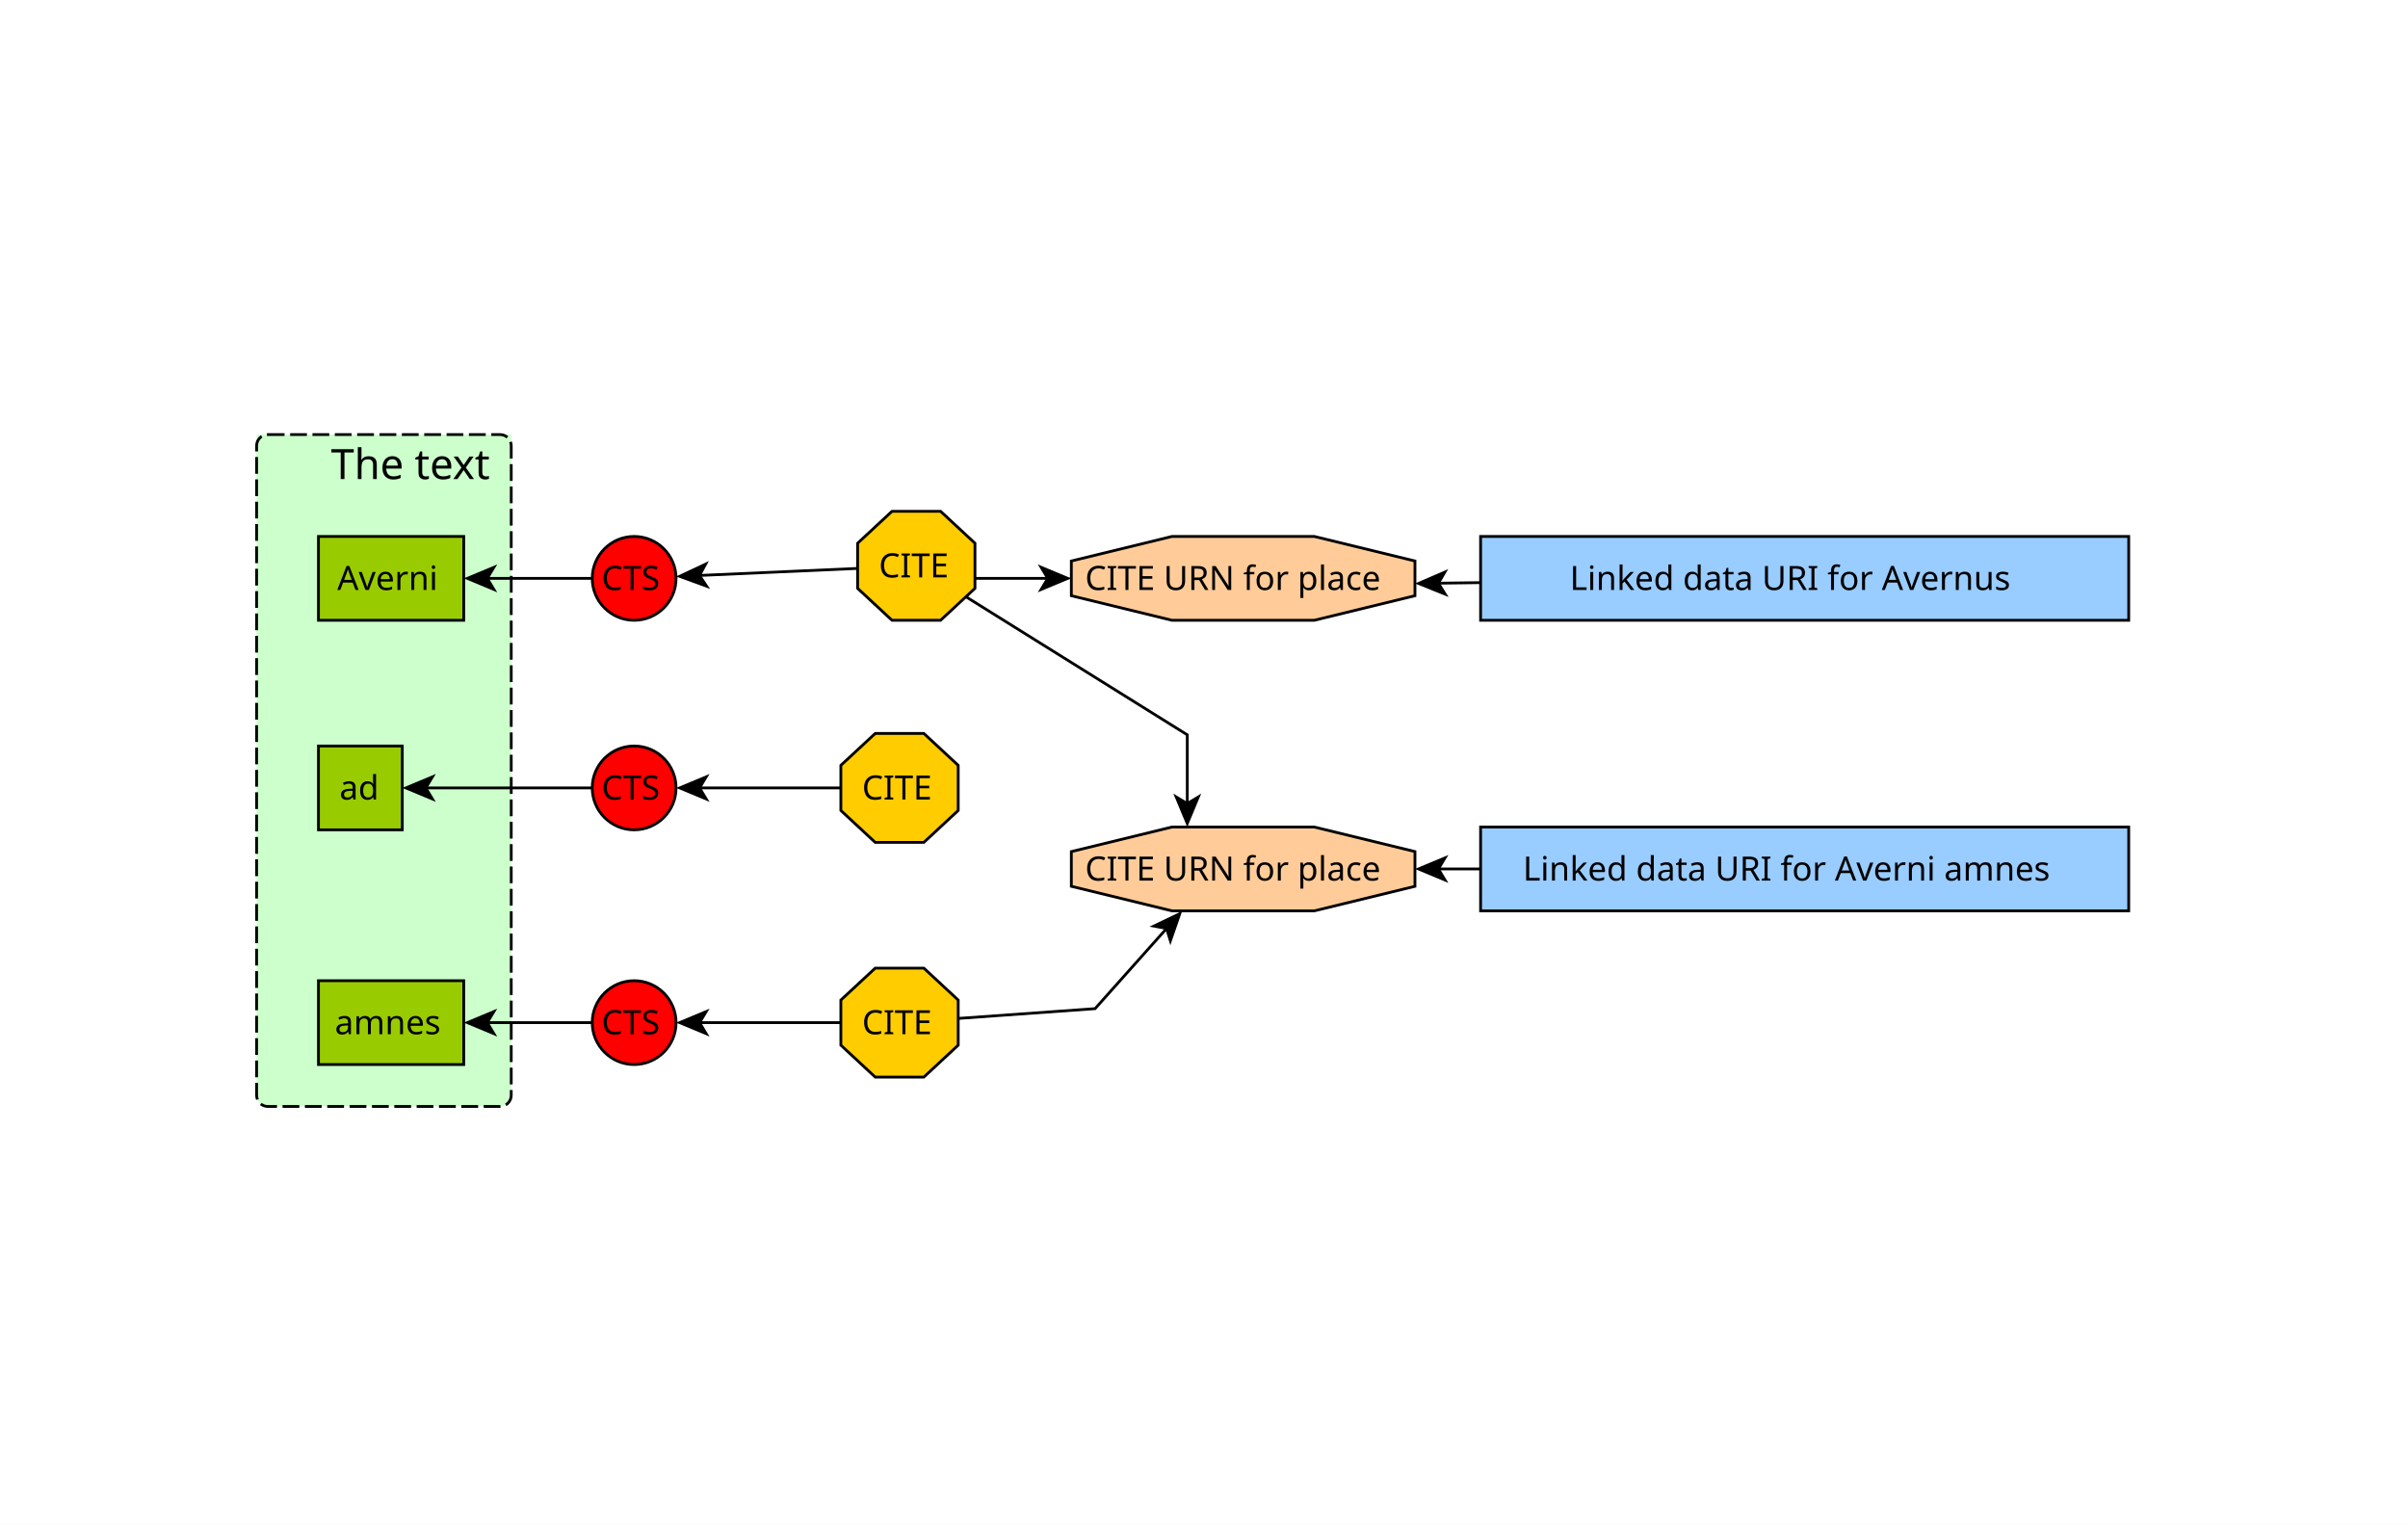
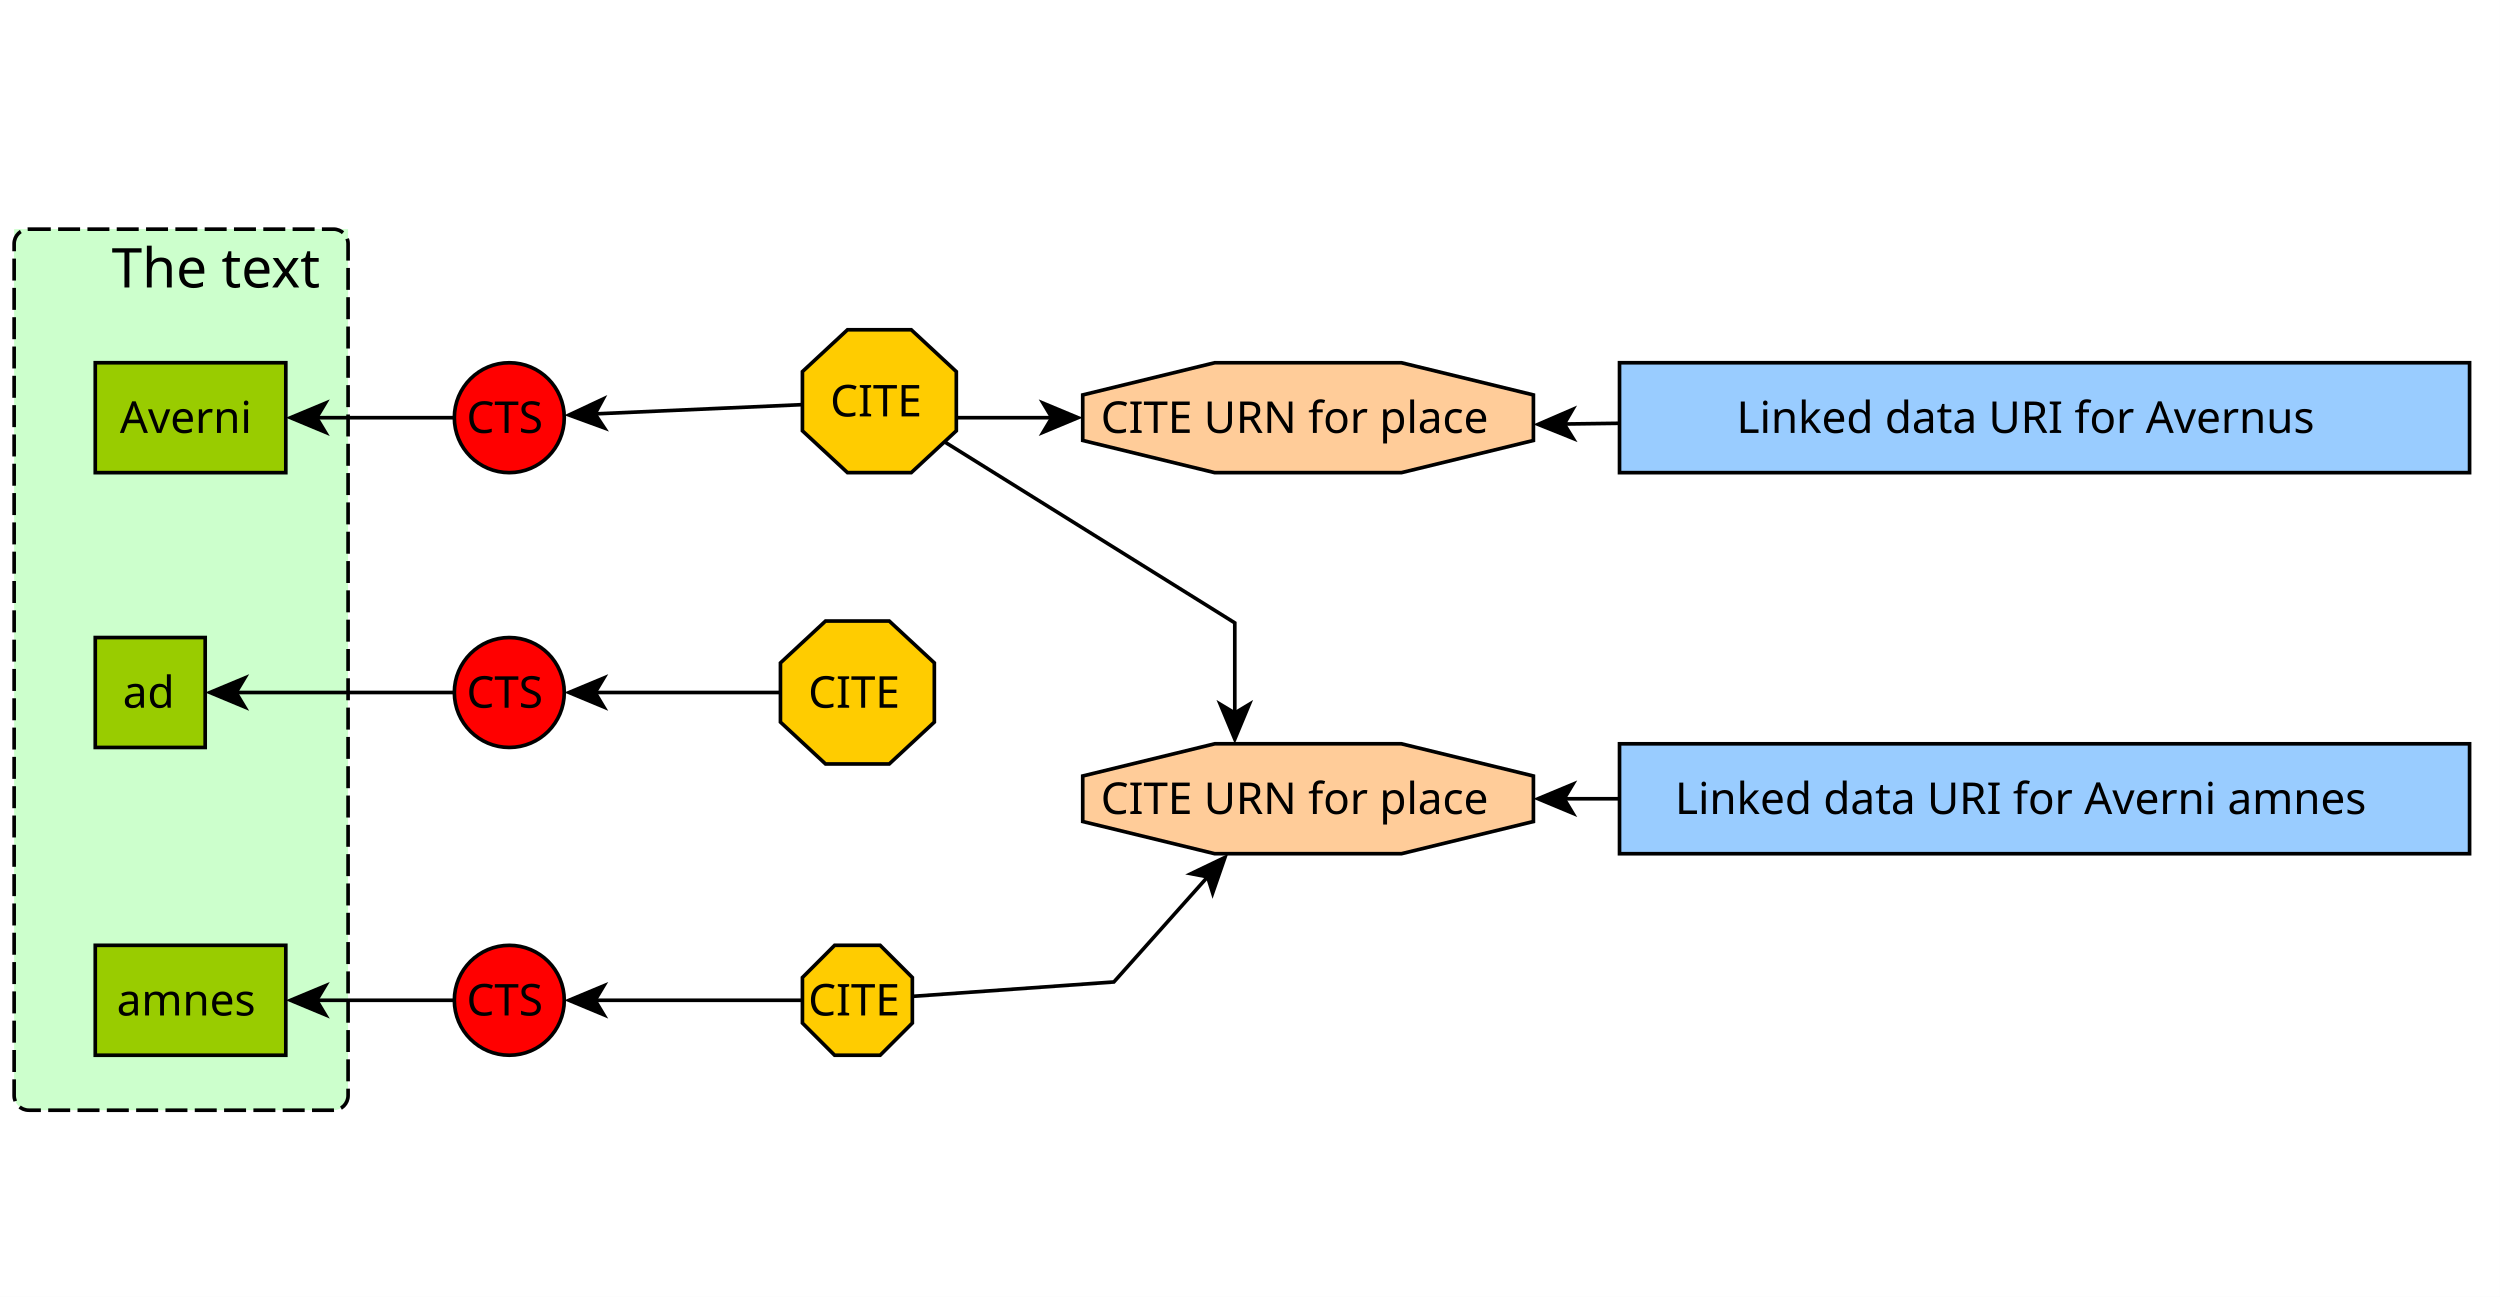
- <svg xmlns="http://www.w3.org/2000/svg" fill-opacity="1" color-rendering="auto" color-interpolation="auto" text-rendering="auto" stroke="black" stroke-linecap="square" width="1600" stroke-miterlimit="10" shape-rendering="auto" stroke-opacity="1" fill="black" stroke-dasharray="none" font-weight="normal" stroke-width="1" height="1013" font-family="'Dialog'" font-style="normal" stroke-linejoin="miter" font-size="12px" stroke-dashoffset="0" image-rendering="auto">
+ <svg xmlns="http://www.w3.org/2000/svg" fill-opacity="1" color-rendering="auto" color-interpolation="auto" text-rendering="auto" stroke="black" stroke-linecap="square" width="1600" stroke-miterlimit="10" shape-rendering="auto" stroke-opacity="1" fill="black" stroke-dasharray="none" font-weight="normal" stroke-width="1" height="830" font-family="'Dialog'" font-style="normal" stroke-linejoin="miter" font-size="12px" stroke-dashoffset="0" image-rendering="auto">
  <defs id="genericDefs" />
  <g>
    <defs id="defs1">
      <clipPath clipPathUnits="userSpaceOnUse" id="clipPath1">
-         <path d="M0 0 L1600 0 L1600 1013 L0 1013 L0 0 Z" />
+         <path d="M0 0 L1600 0 L1600 830 L0 830 L0 0 Z" />
      </clipPath>
      <clipPath clipPathUnits="userSpaceOnUse" id="clipPath2">
-         <path d="M-70 41 L791.979 41 L791.979 586.74 L-70 586.74 L-70 41 Z" />
+         <path d="M18 134 L700.292 134 L700.292 487.939 L18 487.939 L18 134 Z" />
      </clipPath>
    </defs>
-     <g fill="white" text-rendering="geometricPrecision" shape-rendering="geometricPrecision" transform="scale(1.8562,1.8562) translate(70,-41)" stroke="white">
-       <rect x="-71" width="863" height="546" y="41" clip-path="url(#clipPath2)" stroke="none" />
+     <g fill="white" text-rendering="geometricPrecision" shape-rendering="geometricPrecision" transform="scale(2.345,2.345) translate(-18,-134)" stroke="white">
+       <rect x="18" width="683" height="354" y="134" clip-path="url(#clipPath2)" stroke="none" />
    </g>
-     <g fill="red" text-rendering="geometricPrecision" shape-rendering="geometricPrecision" transform="matrix(1.8562,0,0,1.8562,129.9335,-76.1039)" stroke="red">
+     <g fill="red" text-rendering="geometricPrecision" shape-rendering="geometricPrecision" transform="matrix(2.345,0,0,2.345,-42.2107,-314.2351)" stroke="red">
      <circle r="15" clip-path="url(#clipPath2)" cx="157" cy="248" stroke="none" />
    </g>
-     <g text-rendering="geometricPrecision" stroke-miterlimit="1.45" shape-rendering="geometricPrecision" transform="matrix(1.8562,0,0,1.8562,129.9335,-76.1039)" stroke-linecap="butt">
+     <g text-rendering="geometricPrecision" stroke-miterlimit="1.45" shape-rendering="geometricPrecision" transform="matrix(2.345,0,0,2.345,-42.2107,-314.2351)" stroke-linecap="butt">
      <circle fill="none" r="15" clip-path="url(#clipPath2)" cx="157" cy="248" />
      <text x="145.337" xml:space="preserve" y="252.154" clip-path="url(#clipPath2)" font-family="sans-serif" stroke="none">CTS</text>
    </g>
-     <g fill="red" text-rendering="geometricPrecision" shape-rendering="geometricPrecision" transform="matrix(1.8562,0,0,1.8562,129.9335,-76.1039)" stroke="red">
+     <g fill="red" text-rendering="geometricPrecision" shape-rendering="geometricPrecision" transform="matrix(2.345,0,0,2.345,-42.2107,-314.2351)" stroke="red">
      <circle r="15" clip-path="url(#clipPath2)" cx="157" cy="323" stroke="none" />
    </g>
-     <g text-rendering="geometricPrecision" stroke-miterlimit="1.45" shape-rendering="geometricPrecision" transform="matrix(1.8562,0,0,1.8562,129.9335,-76.1039)" stroke-linecap="butt">
+     <g text-rendering="geometricPrecision" stroke-miterlimit="1.45" shape-rendering="geometricPrecision" transform="matrix(2.345,0,0,2.345,-42.2107,-314.2351)" stroke-linecap="butt">
      <circle fill="none" r="15" clip-path="url(#clipPath2)" cx="157" cy="323" />
      <text x="145.337" xml:space="preserve" y="327.154" clip-path="url(#clipPath2)" font-family="sans-serif" stroke="none">CTS</text>
    </g>
-     <g fill="red" text-rendering="geometricPrecision" shape-rendering="geometricPrecision" transform="matrix(1.8562,0,0,1.8562,129.9335,-76.1039)" stroke="red">
+     <g fill="red" text-rendering="geometricPrecision" shape-rendering="geometricPrecision" transform="matrix(2.345,0,0,2.345,-42.2107,-314.2351)" stroke="red">
      <circle r="15" clip-path="url(#clipPath2)" cx="157" cy="407" stroke="none" />
    </g>
-     <g text-rendering="geometricPrecision" stroke-miterlimit="1.45" shape-rendering="geometricPrecision" transform="matrix(1.8562,0,0,1.8562,129.9335,-76.1039)" stroke-linecap="butt">
+     <g text-rendering="geometricPrecision" stroke-miterlimit="1.45" shape-rendering="geometricPrecision" transform="matrix(2.345,0,0,2.345,-42.2107,-314.2351)" stroke-linecap="butt">
      <circle fill="none" r="15" clip-path="url(#clipPath2)" cx="157" cy="407" />
      <text x="145.337" xml:space="preserve" y="411.154" clip-path="url(#clipPath2)" font-family="sans-serif" stroke="none">CTS</text>
    </g>
-     <g fill="rgb(255,204,0)" text-rendering="geometricPrecision" shape-rendering="geometricPrecision" transform="matrix(1.8562,0,0,1.8562,129.9335,-76.1039)" stroke="rgb(255,204,0)">
+     <g fill="rgb(255,204,0)" text-rendering="geometricPrecision" shape-rendering="geometricPrecision" transform="matrix(2.345,0,0,2.345,-42.2107,-314.2351)" stroke="rgb(255,204,0)">
      <path d="M237 235.423 L249.302 224 L266.698 224 L279 235.423 L279 251.577 L266.698 263 L249.302 263 L237 251.577 Z" fill-rule="evenodd" clip-path="url(#clipPath2)" stroke="none" />
    </g>
-     <g text-rendering="geometricPrecision" stroke-miterlimit="1.45" shape-rendering="geometricPrecision" transform="matrix(1.8562,0,0,1.8562,129.9335,-76.1039)" stroke-linecap="butt">
+     <g text-rendering="geometricPrecision" stroke-miterlimit="1.45" shape-rendering="geometricPrecision" transform="matrix(2.345,0,0,2.345,-42.2107,-314.2351)" stroke-linecap="butt">
      <path fill="none" d="M237 235.423 L249.302 224 L266.698 224 L279 235.423 L279 251.577 L266.698 263 L249.302 263 L237 251.577 Z" fill-rule="evenodd" clip-path="url(#clipPath2)" />
      <text x="244.585" xml:space="preserve" y="247.654" clip-path="url(#clipPath2)" font-family="sans-serif" stroke="none">CITE</text>
    </g>
-     <g fill="rgb(255,204,0)" text-rendering="geometricPrecision" shape-rendering="geometricPrecision" transform="matrix(1.8562,0,0,1.8562,129.9335,-76.1039)" stroke="rgb(255,204,0)">
+     <g fill="rgb(255,204,0)" text-rendering="geometricPrecision" shape-rendering="geometricPrecision" transform="matrix(2.345,0,0,2.345,-42.2107,-314.2351)" stroke="rgb(255,204,0)">
      <path d="M231 314.923 L243.302 303.5 L260.699 303.5 L273 314.923 L273 331.077 L260.699 342.5 L243.302 342.5 L231 331.077 Z" fill-rule="evenodd" clip-path="url(#clipPath2)" stroke="none" />
    </g>
-     <g text-rendering="geometricPrecision" stroke-miterlimit="1.45" shape-rendering="geometricPrecision" transform="matrix(1.8562,0,0,1.8562,129.9335,-76.1039)" stroke-linecap="butt">
+     <g text-rendering="geometricPrecision" stroke-miterlimit="1.45" shape-rendering="geometricPrecision" transform="matrix(2.345,0,0,2.345,-42.2107,-314.2351)" stroke-linecap="butt">
      <path fill="none" d="M231 314.923 L243.302 303.5 L260.699 303.5 L273 314.923 L273 331.077 L260.699 342.5 L243.302 342.5 L231 331.077 Z" fill-rule="evenodd" clip-path="url(#clipPath2)" />
      <text x="238.585" xml:space="preserve" y="327.154" clip-path="url(#clipPath2)" font-family="sans-serif" stroke="none">CITE</text>
    </g>
-     <g fill="rgb(255,204,0)" text-rendering="geometricPrecision" shape-rendering="geometricPrecision" transform="matrix(1.8562,0,0,1.8562,129.9335,-76.1039)" stroke="rgb(255,204,0)">
-       <path d="M231 398.923 L243.302 387.5 L260.699 387.5 L273 398.923 L273 415.077 L260.699 426.5 L243.302 426.5 L231 415.077 Z" fill-rule="evenodd" clip-path="url(#clipPath2)" stroke="none" />
+     <g fill="rgb(255,204,0)" text-rendering="geometricPrecision" shape-rendering="geometricPrecision" transform="matrix(2.345,0,0,2.345,-42.2107,-314.2351)" stroke="rgb(255,204,0)">
+       <path d="M237 400.787 L245.787 392 L258.213 392 L267 400.787 L267 413.213 L258.213 422 L245.787 422 L237 413.213 Z" fill-rule="evenodd" clip-path="url(#clipPath2)" stroke="none" />
    </g>
-     <g text-rendering="geometricPrecision" stroke-miterlimit="1.45" shape-rendering="geometricPrecision" transform="matrix(1.8562,0,0,1.8562,129.9335,-76.1039)" stroke-linecap="butt">
-       <path fill="none" d="M231 398.923 L243.302 387.5 L260.699 387.5 L273 398.923 L273 415.077 L260.699 426.5 L243.302 426.5 L231 415.077 Z" fill-rule="evenodd" clip-path="url(#clipPath2)" />
+     <g text-rendering="geometricPrecision" stroke-miterlimit="1.45" shape-rendering="geometricPrecision" transform="matrix(2.345,0,0,2.345,-42.2107,-314.2351)" stroke-linecap="butt">
+       <path fill="none" d="M237 400.787 L245.787 392 L258.213 392 L267 400.787 L267 413.213 L258.213 422 L245.787 422 L237 413.213 Z" fill-rule="evenodd" clip-path="url(#clipPath2)" />
      <text x="238.585" xml:space="preserve" y="411.154" clip-path="url(#clipPath2)" font-family="sans-serif" stroke="none">CITE</text>
    </g>
-     <g fill="rgb(255,204,153)" text-rendering="geometricPrecision" shape-rendering="geometricPrecision" transform="matrix(1.8562,0,0,1.8562,129.9335,-76.1039)" stroke="rgb(255,204,153)">
+     <g fill="rgb(255,204,153)" text-rendering="geometricPrecision" shape-rendering="geometricPrecision" transform="matrix(2.345,0,0,2.345,-42.2107,-314.2351)" stroke="rgb(255,204,153)">
      <path d="M313.5 241.787 L349.527 233 L400.473 233 L436.5 241.787 L436.5 254.213 L400.473 263 L349.527 263 L313.5 254.213 Z" fill-rule="evenodd" clip-path="url(#clipPath2)" stroke="none" />
    </g>
-     <g text-rendering="geometricPrecision" stroke-miterlimit="1.45" shape-rendering="geometricPrecision" transform="matrix(1.8562,0,0,1.8562,129.9335,-76.1039)" stroke-linecap="butt">
+     <g text-rendering="geometricPrecision" stroke-miterlimit="1.45" shape-rendering="geometricPrecision" transform="matrix(2.345,0,0,2.345,-42.2107,-314.2351)" stroke-linecap="butt">
      <path fill="none" d="M313.5 241.787 L349.527 233 L400.473 233 L436.5 241.787 L436.5 254.213 L400.473 263 L349.527 263 L313.5 254.213 Z" fill-rule="evenodd" clip-path="url(#clipPath2)" />
      <text x="318.422" xml:space="preserve" y="252.154" clip-path="url(#clipPath2)" font-family="sans-serif" stroke="none">CITE URN for place</text>
    </g>
-     <g fill="rgb(255,204,153)" text-rendering="geometricPrecision" shape-rendering="geometricPrecision" transform="matrix(1.8562,0,0,1.8562,129.9335,-76.1039)" stroke="rgb(255,204,153)">
+     <g fill="rgb(255,204,153)" text-rendering="geometricPrecision" shape-rendering="geometricPrecision" transform="matrix(2.345,0,0,2.345,-42.2107,-314.2351)" stroke="rgb(255,204,153)">
      <path d="M313.5 345.787 L349.527 337 L400.473 337 L436.5 345.787 L436.5 358.213 L400.473 367 L349.527 367 L313.5 358.213 Z" fill-rule="evenodd" clip-path="url(#clipPath2)" stroke="none" />
    </g>
-     <g text-rendering="geometricPrecision" stroke-miterlimit="1.45" shape-rendering="geometricPrecision" transform="matrix(1.8562,0,0,1.8562,129.9335,-76.1039)" stroke-linecap="butt">
+     <g text-rendering="geometricPrecision" stroke-miterlimit="1.45" shape-rendering="geometricPrecision" transform="matrix(2.345,0,0,2.345,-42.2107,-314.2351)" stroke-linecap="butt">
      <path fill="none" d="M313.5 345.787 L349.527 337 L400.473 337 L436.5 345.787 L436.5 358.213 L400.473 367 L349.527 367 L313.5 358.213 Z" fill-rule="evenodd" clip-path="url(#clipPath2)" />
      <text x="318.422" xml:space="preserve" y="356.154" clip-path="url(#clipPath2)" font-family="sans-serif" stroke="none">CITE URN for place</text>
    </g>
-     <g fill="rgb(153,204,255)" text-rendering="geometricPrecision" shape-rendering="geometricPrecision" transform="matrix(1.8562,0,0,1.8562,129.9335,-76.1039)" stroke="rgb(153,204,255)">
+     <g fill="rgb(153,204,255)" text-rendering="geometricPrecision" shape-rendering="geometricPrecision" transform="matrix(2.345,0,0,2.345,-42.2107,-314.2351)" stroke="rgb(153,204,255)">
      <rect x="460" width="232" height="30" y="233" clip-path="url(#clipPath2)" stroke="none" />
    </g>
-     <g text-rendering="geometricPrecision" stroke-miterlimit="1.45" shape-rendering="geometricPrecision" transform="matrix(1.8562,0,0,1.8562,129.9335,-76.1039)" stroke-linecap="butt">
+     <g text-rendering="geometricPrecision" stroke-miterlimit="1.45" shape-rendering="geometricPrecision" transform="matrix(2.345,0,0,2.345,-42.2107,-314.2351)" stroke-linecap="butt">
      <rect fill="none" x="460" width="232" height="30" y="233" clip-path="url(#clipPath2)" />
      <text x="491.944" xml:space="preserve" y="252.154" clip-path="url(#clipPath2)" font-family="sans-serif" stroke="none">Linked data URI for Avernus</text>
    </g>
-     <g fill="rgb(153,204,255)" text-rendering="geometricPrecision" shape-rendering="geometricPrecision" transform="matrix(1.8562,0,0,1.8562,129.9335,-76.1039)" stroke="rgb(153,204,255)">
+     <g fill="rgb(153,204,255)" text-rendering="geometricPrecision" shape-rendering="geometricPrecision" transform="matrix(2.345,0,0,2.345,-42.2107,-314.2351)" stroke="rgb(153,204,255)">
      <rect x="460" width="232" height="30" y="337" clip-path="url(#clipPath2)" stroke="none" />
    </g>
-     <g text-rendering="geometricPrecision" stroke-miterlimit="1.45" shape-rendering="geometricPrecision" transform="matrix(1.8562,0,0,1.8562,129.9335,-76.1039)" stroke-linecap="butt">
+     <g text-rendering="geometricPrecision" stroke-miterlimit="1.45" shape-rendering="geometricPrecision" transform="matrix(2.345,0,0,2.345,-42.2107,-314.2351)" stroke-linecap="butt">
      <rect fill="none" x="460" width="232" height="30" y="337" clip-path="url(#clipPath2)" />
      <text x="475.157" xml:space="preserve" y="356.154" clip-path="url(#clipPath2)" font-family="sans-serif" stroke="none">Linked data URI for Averni amnes</text>
      <path fill="none" d="M237.041 244.434 L179.977 246.976" clip-path="url(#clipPath2)" />
      <path d="M171.985 247.332 L184.196 251.793 L180.976 246.932 L183.751 241.803 Z" clip-path="url(#clipPath2)" stroke="none" />
      <path fill="none" d="M230.987 323 L180 323" clip-path="url(#clipPath2)" />
      <path d="M172 323 L184 328 L181 323 L184 318 Z" clip-path="url(#clipPath2)" stroke="none" />
-       <path fill="none" d="M230.987 407 L180 407" clip-path="url(#clipPath2)" />
+       <path fill="none" d="M237.017 407 L180 407" clip-path="url(#clipPath2)" />
      <path d="M172 407 L184 412 L181 407 L184 402 Z" clip-path="url(#clipPath2)" stroke="none" />
      <path fill="none" d="M305.485 248 L279.03 248" clip-path="url(#clipPath2)" />
      <path d="M313.485 248 L301.485 243 L304.485 248 L301.485 253 Z" clip-path="url(#clipPath2)" stroke="none" />
-       <path fill="none" d="M347.863 373.004 L322 402 L273.021 405.498" clip-path="url(#clipPath2)" />
+       <path fill="none" d="M347.863 373.004 L322 402 L267.005 405.928" clip-path="url(#clipPath2)" />
      <path d="M353.188 367.034 L341.469 372.661 L347.198 373.75 L348.932 379.317 Z" clip-path="url(#clipPath2)" stroke="none" />
      <path fill="none" d="M355 329.021 L355 304 L275.785 254.593" clip-path="url(#clipPath2)" />
      <path d="M355 337.021 L360 325.021 L355 328.021 L350 325.021 Z" clip-path="url(#clipPath2)" stroke="none" />
      <path fill="none" d="M460 249.526 L444.48 249.731" clip-path="url(#clipPath2)" />
      <path d="M436.481 249.836 L448.545 254.678 L445.48 249.717 L448.414 244.678 Z" clip-path="url(#clipPath2)" stroke="none" />
      <path fill="none" d="M460 352 L444.467 352" clip-path="url(#clipPath2)" />
      <path d="M436.467 352 L448.467 357 L445.467 352 L448.467 347 Z" clip-path="url(#clipPath2)" stroke="none" />
    </g>
-     <g fill="rgb(204,255,204)" text-rendering="geometricPrecision" shape-rendering="geometricPrecision" transform="matrix(1.8562,0,0,1.8562,129.9335,-76.1039)" stroke="rgb(204,255,204)">
+     <g fill="rgb(204,255,204)" text-rendering="geometricPrecision" shape-rendering="geometricPrecision" transform="matrix(2.345,0,0,2.345,-42.2107,-314.2351)" stroke="rgb(204,255,204)">
      <rect x="21.858" y="196.539" clip-path="url(#clipPath2)" width="91.142" rx="4" ry="4" height="240.461" stroke="none" />
      <rect x="21.858" width="91.142" height="21.461" y="196.539" clip-path="url(#clipPath2)" stroke="none" />
    </g>
-     <g font-size="15px" stroke-linecap="butt" transform="matrix(1.8562,0,0,1.8562,129.9335,-76.1039)" text-rendering="geometricPrecision" font-family="sans-serif" shape-rendering="geometricPrecision" stroke-miterlimit="1.45">
+     <g font-size="15px" stroke-linecap="butt" transform="matrix(2.345,0,0,2.345,-42.2107,-314.2351)" text-rendering="geometricPrecision" font-family="sans-serif" shape-rendering="geometricPrecision" stroke-miterlimit="1.45">
      <text x="48.466" xml:space="preserve" y="212.462" clip-path="url(#clipPath2)" stroke="none">The text</text>
      <rect x="21.858" y="196.539" clip-path="url(#clipPath2)" fill="none" width="91.142" stroke-dasharray="6,2" rx="4" ry="4" height="240.461" />
    </g>
-     <g fill="rgb(153,204,0)" text-rendering="geometricPrecision" shape-rendering="geometricPrecision" transform="matrix(1.8562,0,0,1.8562,129.9335,-76.1039)" stroke="rgb(153,204,0)">
+     <g fill="rgb(153,204,0)" text-rendering="geometricPrecision" shape-rendering="geometricPrecision" transform="matrix(2.345,0,0,2.345,-42.2107,-314.2351)" stroke="rgb(153,204,0)">
      <rect x="44" width="52" height="30" y="233" clip-path="url(#clipPath2)" stroke="none" />
    </g>
-     <g text-rendering="geometricPrecision" stroke-miterlimit="1.45" shape-rendering="geometricPrecision" transform="matrix(1.8562,0,0,1.8562,129.9335,-76.1039)" stroke-linecap="butt">
+     <g text-rendering="geometricPrecision" stroke-miterlimit="1.45" shape-rendering="geometricPrecision" transform="matrix(2.345,0,0,2.345,-42.2107,-314.2351)" stroke-linecap="butt">
      <rect fill="none" x="44" width="52" height="30" y="233" clip-path="url(#clipPath2)" />
      <text x="50.717" xml:space="preserve" y="252.154" clip-path="url(#clipPath2)" font-family="sans-serif" stroke="none">Averni</text>
    </g>
-     <g fill="rgb(153,204,0)" text-rendering="geometricPrecision" shape-rendering="geometricPrecision" transform="matrix(1.8562,0,0,1.8562,129.9335,-76.1039)" stroke="rgb(153,204,0)">
+     <g fill="rgb(153,204,0)" text-rendering="geometricPrecision" shape-rendering="geometricPrecision" transform="matrix(2.345,0,0,2.345,-42.2107,-314.2351)" stroke="rgb(153,204,0)">
      <rect x="44" width="30" height="30" y="308" clip-path="url(#clipPath2)" stroke="none" />
    </g>
-     <g text-rendering="geometricPrecision" stroke-miterlimit="1.45" shape-rendering="geometricPrecision" transform="matrix(1.8562,0,0,1.8562,129.9335,-76.1039)" stroke-linecap="butt">
+     <g text-rendering="geometricPrecision" stroke-miterlimit="1.45" shape-rendering="geometricPrecision" transform="matrix(2.345,0,0,2.345,-42.2107,-314.2351)" stroke-linecap="butt">
      <rect fill="none" x="44" width="30" height="30" y="308" clip-path="url(#clipPath2)" />
      <text x="51.515" xml:space="preserve" y="327.154" clip-path="url(#clipPath2)" font-family="sans-serif" stroke="none">ad</text>
    </g>
-     <g fill="rgb(153,204,0)" text-rendering="geometricPrecision" shape-rendering="geometricPrecision" transform="matrix(1.8562,0,0,1.8562,129.9335,-76.1039)" stroke="rgb(153,204,0)">
+     <g fill="rgb(153,204,0)" text-rendering="geometricPrecision" shape-rendering="geometricPrecision" transform="matrix(2.345,0,0,2.345,-42.2107,-314.2351)" stroke="rgb(153,204,0)">
      <rect x="44" width="52" height="30" y="392" clip-path="url(#clipPath2)" stroke="none" />
    </g>
-     <g text-rendering="geometricPrecision" stroke-miterlimit="1.45" shape-rendering="geometricPrecision" transform="matrix(1.8562,0,0,1.8562,129.9335,-76.1039)" stroke-linecap="butt">
+     <g text-rendering="geometricPrecision" stroke-miterlimit="1.45" shape-rendering="geometricPrecision" transform="matrix(2.345,0,0,2.345,-42.2107,-314.2351)" stroke-linecap="butt">
      <rect fill="none" x="44" width="52" height="30" y="392" clip-path="url(#clipPath2)" />
      <text x="49.858" xml:space="preserve" y="411.154" clip-path="url(#clipPath2)" font-family="sans-serif" stroke="none">amnes</text>
      <path fill="none" d="M142 248 L104 248" clip-path="url(#clipPath2)" />
      <path d="M96 248 L108 253 L105 248 L108 243 Z" clip-path="url(#clipPath2)" stroke="none" />
      <path fill="none" d="M142 323 L82 323" clip-path="url(#clipPath2)" />
      <path d="M74 323 L86 328 L83 323 L86 318 Z" clip-path="url(#clipPath2)" stroke="none" />
      <path fill="none" d="M142 407 L104 407" clip-path="url(#clipPath2)" />
      <path d="M96 407 L108 412 L105 407 L108 402 Z" clip-path="url(#clipPath2)" stroke="none" />
    </g>
  </g>
</svg>
